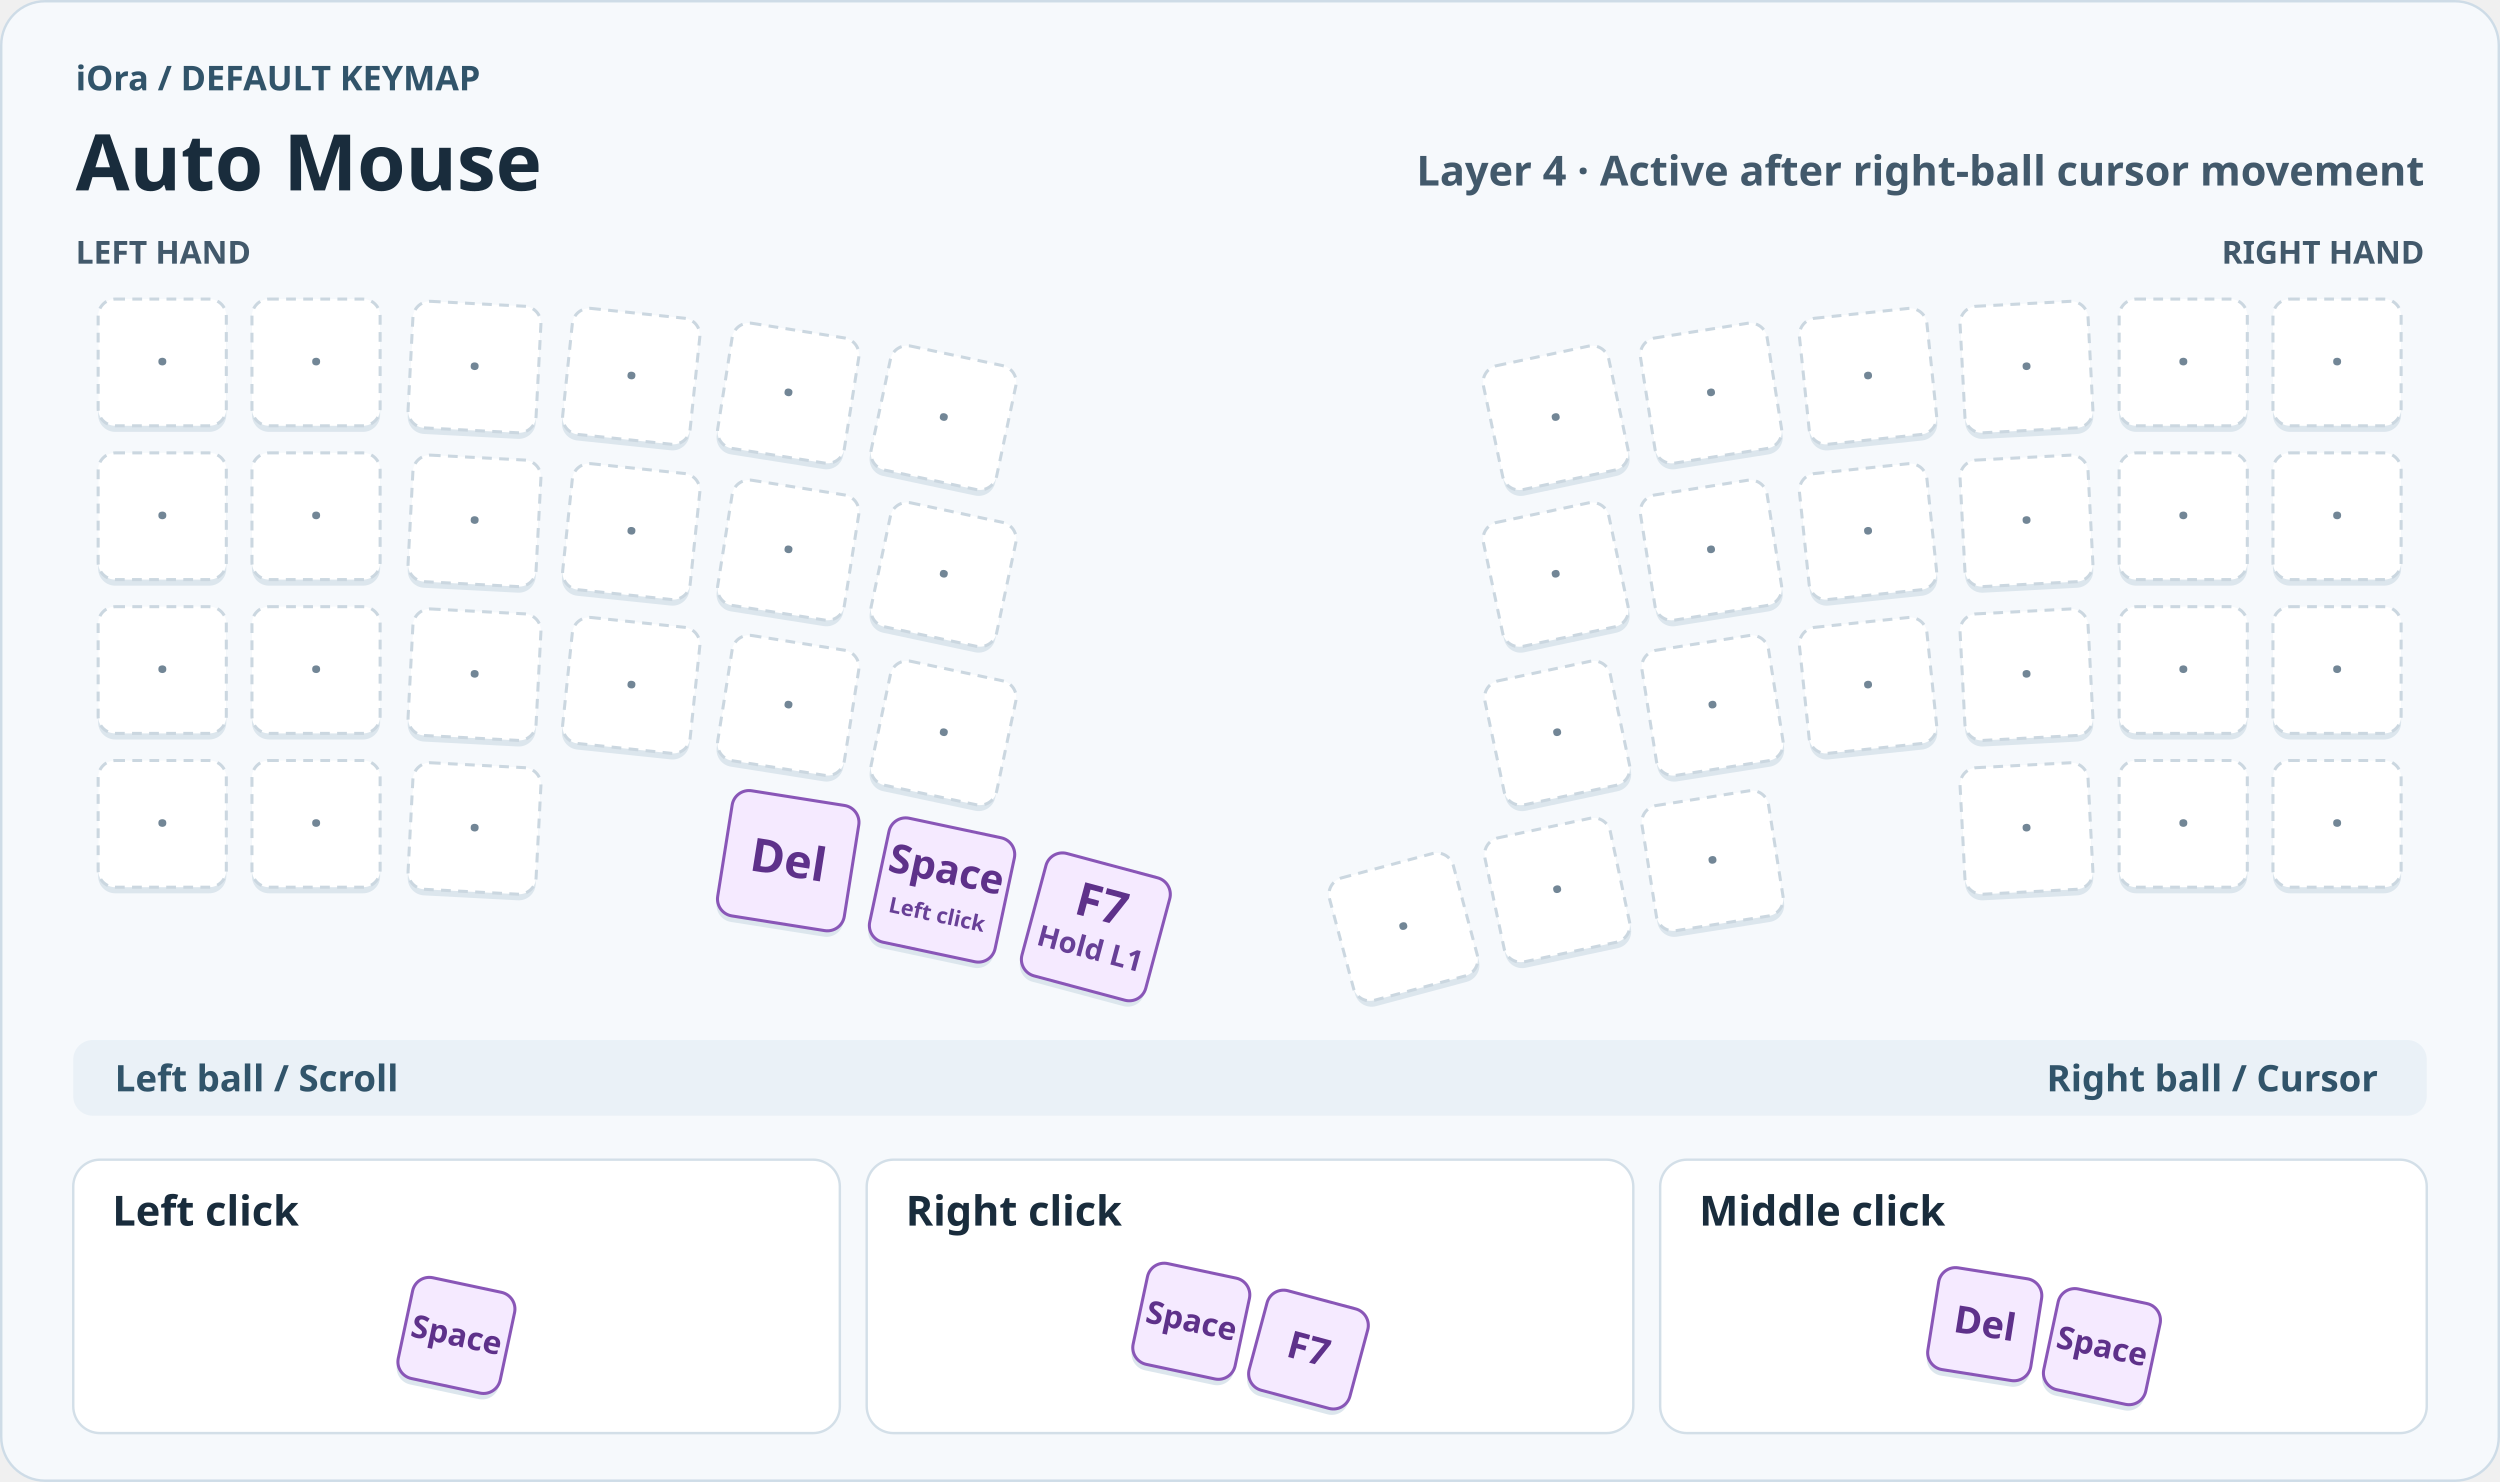
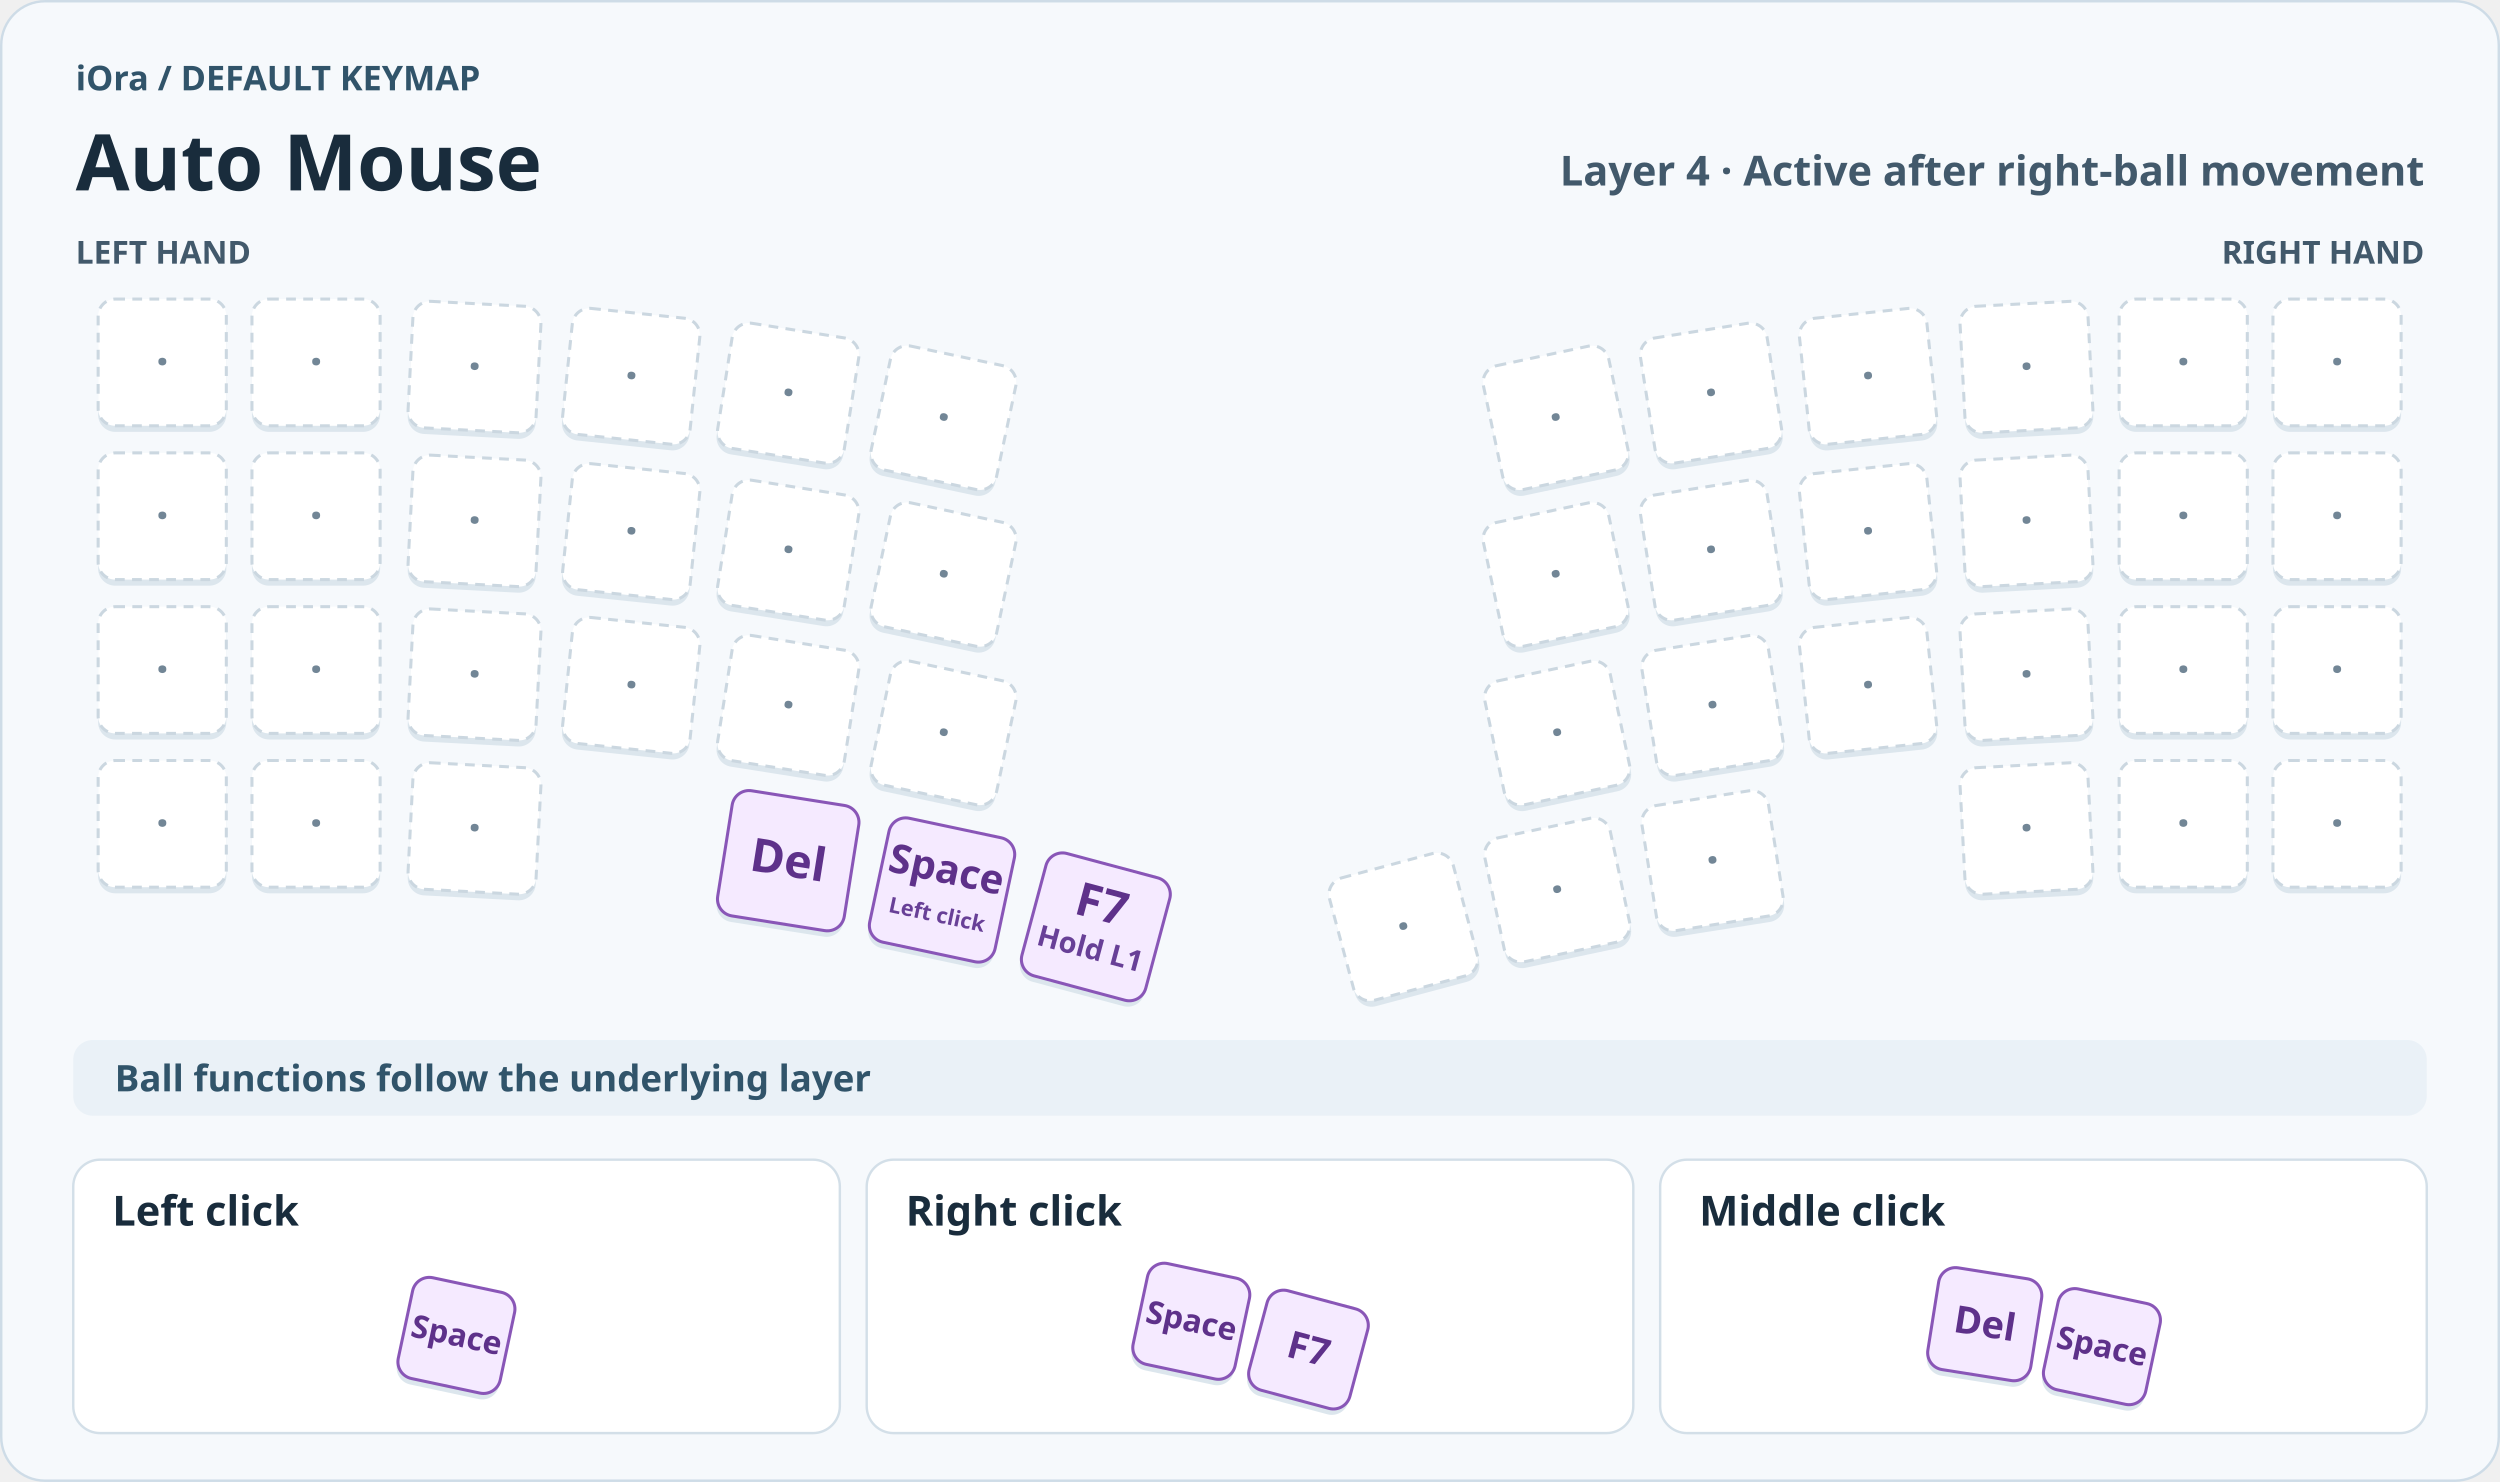
<svg xmlns="http://www.w3.org/2000/svg" width="1024" height="607" viewBox="0 0 1024 607" role="img" aria-label="Auto Mouse">
  <g font-family="Segoe UI, Yu Gothic, Noto Sans, sans-serif">
    <rect x="0.5" y="0.5" width="1023.0" height="606.0" rx="18" fill="#f6f9fc" stroke="#cedce7" stroke-width="1" />
    <text x="31.0" y="37.0" font-size="14" font-weight="700" fill="#31546a" text-anchor="start">iOra  /  DEFAULT KEYMAP</text>
    <text x="31.0" y="78.0" font-size="32" font-weight="750" fill="#192c3c" text-anchor="start">Auto Mouse</text>
-     <text x="993.0" y="76.0" font-size="17" font-weight="600" fill="#42596b" text-anchor="end">Layer 4 · Active after right-ball cursor movement</text>
+     <text x="993.0" y="76.0" font-size="17" font-weight="600" fill="#42596b" text-anchor="end">Layer 4 · Active after right-ball movement</text>
    <text x="31.0" y="108.0" font-size="13" font-weight="700" fill="#42596b" text-anchor="start">LEFT HAND</text>
    <text x="993.0" y="108.0" font-size="13" font-weight="700" fill="#42596b" text-anchor="end">RIGHT HAND</text>
    <g transform="translate(66.5 148.5) rotate(0)">
      <rect x="-26.3" y="-23.5" width="52.5" height="51.9" rx="7" fill="#dce6ed" />
      <rect x="-26.3" y="-26.0" width="52.5" height="51.9" rx="7" fill="#ffffff" stroke="#cbd7e0" stroke-width="1.25" stroke-dasharray="4 3" />
      <text x="0.0" y="6.3" font-size="19.0" font-weight="600" fill="#728696" text-anchor="middle">·</text>
    </g>
    <g transform="translate(129.5 148.5) rotate(0)">
      <rect x="-26.3" y="-23.5" width="52.5" height="51.9" rx="7" fill="#dce6ed" />
      <rect x="-26.3" y="-26.0" width="52.5" height="51.9" rx="7" fill="#ffffff" stroke="#cbd7e0" stroke-width="1.25" stroke-dasharray="4 3" />
      <text x="0.0" y="6.3" font-size="19.0" font-weight="600" fill="#728696" text-anchor="middle">·</text>
    </g>
    <g transform="translate(194.4 150.4) rotate(3)">
      <rect x="-26.3" y="-23.5" width="52.5" height="51.9" rx="7" fill="#dce6ed" />
      <rect x="-26.3" y="-26.0" width="52.5" height="51.9" rx="7" fill="#ffffff" stroke="#cbd7e0" stroke-width="1.25" stroke-dasharray="4 3" />
      <text x="0.0" y="6.3" font-size="19.0" font-weight="600" fill="#728696" text-anchor="middle">·</text>
    </g>
    <g transform="translate(258.6 154.2) rotate(6)">
      <rect x="-26.3" y="-23.5" width="52.5" height="51.9" rx="7" fill="#dce6ed" />
      <rect x="-26.3" y="-26.0" width="52.5" height="51.9" rx="7" fill="#ffffff" stroke="#cbd7e0" stroke-width="1.25" stroke-dasharray="4 3" />
      <text x="0.0" y="6.3" font-size="19.0" font-weight="600" fill="#728696" text-anchor="middle">·</text>
    </g>
    <g transform="translate(322.9 161.1) rotate(9)">
      <rect x="-26.3" y="-23.5" width="52.5" height="51.9" rx="7" fill="#dce6ed" />
      <rect x="-26.3" y="-26.0" width="52.5" height="51.9" rx="7" fill="#ffffff" stroke="#cbd7e0" stroke-width="1.25" stroke-dasharray="4 3" />
      <text x="0.0" y="6.3" font-size="19.0" font-weight="600" fill="#728696" text-anchor="middle">·</text>
    </g>
    <g transform="translate(386.5 171.2) rotate(12)">
      <rect x="-26.3" y="-23.5" width="52.5" height="51.9" rx="7" fill="#dce6ed" />
      <rect x="-26.3" y="-26.0" width="52.5" height="51.9" rx="7" fill="#ffffff" stroke="#cbd7e0" stroke-width="1.25" stroke-dasharray="4 3" />
      <text x="0.0" y="6.3" font-size="19.0" font-weight="600" fill="#728696" text-anchor="middle">·</text>
    </g>
    <g transform="translate(637.3 171.2) rotate(-12)">
      <rect x="-26.3" y="-23.5" width="52.5" height="51.9" rx="7" fill="#dce6ed" />
      <rect x="-26.3" y="-26.0" width="52.5" height="51.9" rx="7" fill="#ffffff" stroke="#cbd7e0" stroke-width="1.25" stroke-dasharray="4 3" />
      <text x="0.0" y="6.3" font-size="19.0" font-weight="600" fill="#728696" text-anchor="middle">·</text>
    </g>
    <g transform="translate(700.9 161.1) rotate(-9)">
      <rect x="-26.3" y="-23.5" width="52.5" height="51.9" rx="7" fill="#dce6ed" />
      <rect x="-26.3" y="-26.0" width="52.5" height="51.9" rx="7" fill="#ffffff" stroke="#cbd7e0" stroke-width="1.25" stroke-dasharray="4 3" />
      <text x="0.0" y="6.3" font-size="19.0" font-weight="600" fill="#728696" text-anchor="middle">·</text>
    </g>
    <g transform="translate(765.2 154.2) rotate(-6)">
      <rect x="-26.3" y="-23.5" width="52.5" height="51.9" rx="7" fill="#dce6ed" />
      <rect x="-26.3" y="-26.0" width="52.5" height="51.9" rx="7" fill="#ffffff" stroke="#cbd7e0" stroke-width="1.25" stroke-dasharray="4 3" />
      <text x="0.0" y="6.3" font-size="19.0" font-weight="600" fill="#728696" text-anchor="middle">·</text>
    </g>
    <g transform="translate(830.1 150.4) rotate(-3)">
      <rect x="-26.3" y="-23.5" width="52.5" height="51.9" rx="7" fill="#dce6ed" />
      <rect x="-26.3" y="-26.0" width="52.5" height="51.9" rx="7" fill="#ffffff" stroke="#cbd7e0" stroke-width="1.25" stroke-dasharray="4 3" />
      <text x="0.0" y="6.3" font-size="19.0" font-weight="600" fill="#728696" text-anchor="middle">·</text>
    </g>
    <g transform="translate(894.3 148.5) rotate(0)">
      <rect x="-26.3" y="-23.5" width="52.5" height="51.9" rx="7" fill="#dce6ed" />
      <rect x="-26.3" y="-26.0" width="52.5" height="51.9" rx="7" fill="#ffffff" stroke="#cbd7e0" stroke-width="1.25" stroke-dasharray="4 3" />
      <text x="0.0" y="6.3" font-size="19.0" font-weight="600" fill="#728696" text-anchor="middle">·</text>
    </g>
    <g transform="translate(957.3 148.5) rotate(0)">
      <rect x="-26.3" y="-23.5" width="52.5" height="51.9" rx="7" fill="#dce6ed" />
      <rect x="-26.3" y="-26.0" width="52.5" height="51.9" rx="7" fill="#ffffff" stroke="#cbd7e0" stroke-width="1.25" stroke-dasharray="4 3" />
      <text x="0.0" y="6.3" font-size="19.0" font-weight="600" fill="#728696" text-anchor="middle">·</text>
    </g>
    <g transform="translate(66.5 211.5) rotate(0)">
      <rect x="-26.3" y="-23.5" width="52.5" height="51.9" rx="7" fill="#dce6ed" />
      <rect x="-26.3" y="-26.0" width="52.5" height="51.9" rx="7" fill="#ffffff" stroke="#cbd7e0" stroke-width="1.25" stroke-dasharray="4 3" />
      <text x="0.0" y="6.3" font-size="19.0" font-weight="600" fill="#728696" text-anchor="middle">·</text>
    </g>
    <g transform="translate(129.5 211.5) rotate(0)">
      <rect x="-26.3" y="-23.5" width="52.5" height="51.9" rx="7" fill="#dce6ed" />
      <rect x="-26.3" y="-26.0" width="52.5" height="51.9" rx="7" fill="#ffffff" stroke="#cbd7e0" stroke-width="1.25" stroke-dasharray="4 3" />
      <text x="0.0" y="6.3" font-size="19.0" font-weight="600" fill="#728696" text-anchor="middle">·</text>
    </g>
    <g transform="translate(194.4 213.4) rotate(3)">
      <rect x="-26.3" y="-23.5" width="52.5" height="51.9" rx="7" fill="#dce6ed" />
      <rect x="-26.3" y="-26.0" width="52.5" height="51.9" rx="7" fill="#ffffff" stroke="#cbd7e0" stroke-width="1.25" stroke-dasharray="4 3" />
      <text x="0.0" y="6.3" font-size="19.0" font-weight="600" fill="#728696" text-anchor="middle">·</text>
    </g>
    <g transform="translate(258.6 217.8) rotate(6)">
      <rect x="-26.3" y="-23.5" width="52.5" height="51.9" rx="7" fill="#dce6ed" />
      <rect x="-26.3" y="-26.0" width="52.5" height="51.9" rx="7" fill="#ffffff" stroke="#cbd7e0" stroke-width="1.25" stroke-dasharray="4 3" />
      <text x="0.0" y="6.3" font-size="19.0" font-weight="600" fill="#728696" text-anchor="middle">·</text>
    </g>
    <g transform="translate(322.9 225.4) rotate(9)">
      <rect x="-26.3" y="-23.5" width="52.5" height="51.9" rx="7" fill="#dce6ed" />
      <rect x="-26.3" y="-26.0" width="52.5" height="51.9" rx="7" fill="#ffffff" stroke="#cbd7e0" stroke-width="1.25" stroke-dasharray="4 3" />
      <text x="0.0" y="6.3" font-size="19.0" font-weight="600" fill="#728696" text-anchor="middle">·</text>
    </g>
    <g transform="translate(386.5 235.4) rotate(12)">
      <rect x="-26.3" y="-23.5" width="52.5" height="51.9" rx="7" fill="#dce6ed" />
      <rect x="-26.3" y="-26.0" width="52.5" height="51.9" rx="7" fill="#ffffff" stroke="#cbd7e0" stroke-width="1.25" stroke-dasharray="4 3" />
      <text x="0.0" y="6.3" font-size="19.0" font-weight="600" fill="#728696" text-anchor="middle">·</text>
    </g>
    <g transform="translate(637.3 235.4) rotate(-12)">
      <rect x="-26.3" y="-23.5" width="52.5" height="51.9" rx="7" fill="#dce6ed" />
      <rect x="-26.3" y="-26.0" width="52.5" height="51.9" rx="7" fill="#ffffff" stroke="#cbd7e0" stroke-width="1.25" stroke-dasharray="4 3" />
      <text x="0.0" y="6.3" font-size="19.0" font-weight="600" fill="#728696" text-anchor="middle">·</text>
    </g>
    <g transform="translate(700.9 225.4) rotate(-9)">
      <rect x="-26.3" y="-23.5" width="52.5" height="51.9" rx="7" fill="#dce6ed" />
      <rect x="-26.3" y="-26.0" width="52.5" height="51.9" rx="7" fill="#ffffff" stroke="#cbd7e0" stroke-width="1.25" stroke-dasharray="4 3" />
      <text x="0.0" y="6.3" font-size="19.0" font-weight="600" fill="#728696" text-anchor="middle">·</text>
    </g>
    <g transform="translate(765.2 217.8) rotate(-6)">
      <rect x="-26.3" y="-23.5" width="52.5" height="51.9" rx="7" fill="#dce6ed" />
      <rect x="-26.3" y="-26.0" width="52.5" height="51.9" rx="7" fill="#ffffff" stroke="#cbd7e0" stroke-width="1.25" stroke-dasharray="4 3" />
      <text x="0.0" y="6.3" font-size="19.0" font-weight="600" fill="#728696" text-anchor="middle">·</text>
    </g>
    <g transform="translate(830.1 213.4) rotate(-3)">
      <rect x="-26.3" y="-23.5" width="52.5" height="51.9" rx="7" fill="#dce6ed" />
      <rect x="-26.3" y="-26.0" width="52.5" height="51.9" rx="7" fill="#ffffff" stroke="#cbd7e0" stroke-width="1.25" stroke-dasharray="4 3" />
      <text x="0.0" y="6.3" font-size="19.0" font-weight="600" fill="#728696" text-anchor="middle">·</text>
    </g>
    <g transform="translate(894.3 211.5) rotate(0)">
      <rect x="-26.3" y="-23.5" width="52.5" height="51.9" rx="7" fill="#dce6ed" />
      <rect x="-26.3" y="-26.0" width="52.5" height="51.9" rx="7" fill="#ffffff" stroke="#cbd7e0" stroke-width="1.25" stroke-dasharray="4 3" />
      <text x="0.0" y="6.3" font-size="19.0" font-weight="600" fill="#728696" text-anchor="middle">·</text>
    </g>
    <g transform="translate(957.3 211.5) rotate(0)">
      <rect x="-26.3" y="-23.5" width="52.5" height="51.9" rx="7" fill="#dce6ed" />
      <rect x="-26.3" y="-26.0" width="52.5" height="51.9" rx="7" fill="#ffffff" stroke="#cbd7e0" stroke-width="1.25" stroke-dasharray="4 3" />
      <text x="0.0" y="6.3" font-size="19.0" font-weight="600" fill="#728696" text-anchor="middle">·</text>
    </g>
    <g transform="translate(66.5 274.5) rotate(0)">
      <rect x="-26.3" y="-23.5" width="52.5" height="51.9" rx="7" fill="#dce6ed" />
      <rect x="-26.3" y="-26.0" width="52.5" height="51.9" rx="7" fill="#ffffff" stroke="#cbd7e0" stroke-width="1.25" stroke-dasharray="4 3" />
      <text x="0.0" y="6.3" font-size="19.0" font-weight="600" fill="#728696" text-anchor="middle">·</text>
    </g>
    <g transform="translate(129.5 274.5) rotate(0)">
      <rect x="-26.3" y="-23.5" width="52.5" height="51.9" rx="7" fill="#dce6ed" />
      <rect x="-26.3" y="-26.0" width="52.5" height="51.9" rx="7" fill="#ffffff" stroke="#cbd7e0" stroke-width="1.25" stroke-dasharray="4 3" />
      <text x="0.0" y="6.3" font-size="19.0" font-weight="600" fill="#728696" text-anchor="middle">·</text>
    </g>
    <g transform="translate(194.4 276.4) rotate(3)">
      <rect x="-26.3" y="-23.5" width="52.5" height="51.9" rx="7" fill="#dce6ed" />
      <rect x="-26.3" y="-26.0" width="52.5" height="51.9" rx="7" fill="#ffffff" stroke="#cbd7e0" stroke-width="1.25" stroke-dasharray="4 3" />
      <text x="0.0" y="6.3" font-size="19.0" font-weight="600" fill="#728696" text-anchor="middle">·</text>
    </g>
    <g transform="translate(258.6 280.8) rotate(6)">
      <rect x="-26.3" y="-23.5" width="52.5" height="51.9" rx="7" fill="#dce6ed" />
      <rect x="-26.3" y="-26.0" width="52.5" height="51.9" rx="7" fill="#ffffff" stroke="#cbd7e0" stroke-width="1.25" stroke-dasharray="4 3" />
      <text x="0.0" y="6.3" font-size="19.0" font-weight="600" fill="#728696" text-anchor="middle">·</text>
    </g>
    <g transform="translate(322.9 289.0) rotate(9)">
      <rect x="-26.3" y="-23.5" width="52.5" height="51.9" rx="7" fill="#dce6ed" />
      <rect x="-26.3" y="-26.0" width="52.5" height="51.9" rx="7" fill="#ffffff" stroke="#cbd7e0" stroke-width="1.25" stroke-dasharray="4 3" />
      <text x="0.0" y="6.3" font-size="19.0" font-weight="600" fill="#728696" text-anchor="middle">·</text>
    </g>
    <g transform="translate(386.5 300.3) rotate(12)">
      <rect x="-26.3" y="-23.5" width="52.5" height="51.9" rx="7" fill="#dce6ed" />
      <rect x="-26.3" y="-26.0" width="52.5" height="51.9" rx="7" fill="#ffffff" stroke="#cbd7e0" stroke-width="1.25" stroke-dasharray="4 3" />
      <text x="0.0" y="6.3" font-size="19.0" font-weight="600" fill="#728696" text-anchor="middle">·</text>
    </g>
    <g transform="translate(637.9 300.3) rotate(-12)">
      <rect x="-26.3" y="-23.5" width="52.5" height="51.9" rx="7" fill="#dce6ed" />
      <rect x="-26.3" y="-26.0" width="52.5" height="51.9" rx="7" fill="#ffffff" stroke="#cbd7e0" stroke-width="1.25" stroke-dasharray="4 3" />
      <text x="0.0" y="6.3" font-size="19.0" font-weight="600" fill="#728696" text-anchor="middle">·</text>
    </g>
    <g transform="translate(701.5 289.0) rotate(-9)">
      <rect x="-26.3" y="-23.5" width="52.5" height="51.9" rx="7" fill="#dce6ed" />
      <rect x="-26.3" y="-26.0" width="52.5" height="51.9" rx="7" fill="#ffffff" stroke="#cbd7e0" stroke-width="1.25" stroke-dasharray="4 3" />
      <text x="0.0" y="6.3" font-size="19.0" font-weight="600" fill="#728696" text-anchor="middle">·</text>
    </g>
    <g transform="translate(765.2 280.8) rotate(-6)">
      <rect x="-26.3" y="-23.5" width="52.5" height="51.9" rx="7" fill="#dce6ed" />
      <rect x="-26.3" y="-26.0" width="52.5" height="51.9" rx="7" fill="#ffffff" stroke="#cbd7e0" stroke-width="1.25" stroke-dasharray="4 3" />
      <text x="0.0" y="6.3" font-size="19.0" font-weight="600" fill="#728696" text-anchor="middle">·</text>
    </g>
    <g transform="translate(830.1 276.4) rotate(-3)">
      <rect x="-26.3" y="-23.5" width="52.5" height="51.9" rx="7" fill="#dce6ed" />
      <rect x="-26.3" y="-26.0" width="52.5" height="51.9" rx="7" fill="#ffffff" stroke="#cbd7e0" stroke-width="1.25" stroke-dasharray="4 3" />
      <text x="0.0" y="6.3" font-size="19.0" font-weight="600" fill="#728696" text-anchor="middle">·</text>
    </g>
    <g transform="translate(894.3 274.5) rotate(0)">
      <rect x="-26.3" y="-23.5" width="52.5" height="51.9" rx="7" fill="#dce6ed" />
      <rect x="-26.3" y="-26.0" width="52.5" height="51.9" rx="7" fill="#ffffff" stroke="#cbd7e0" stroke-width="1.25" stroke-dasharray="4 3" />
      <text x="0.0" y="6.3" font-size="19.0" font-weight="600" fill="#728696" text-anchor="middle">·</text>
    </g>
    <g transform="translate(957.3 274.5) rotate(0)">
      <rect x="-26.3" y="-23.5" width="52.5" height="51.9" rx="7" fill="#dce6ed" />
      <rect x="-26.3" y="-26.0" width="52.5" height="51.9" rx="7" fill="#ffffff" stroke="#cbd7e0" stroke-width="1.25" stroke-dasharray="4 3" />
      <text x="0.0" y="6.3" font-size="19.0" font-weight="600" fill="#728696" text-anchor="middle">·</text>
    </g>
    <g transform="translate(66.5 337.5) rotate(0)">
      <rect x="-26.3" y="-23.5" width="52.5" height="51.9" rx="7" fill="#dce6ed" />
      <rect x="-26.3" y="-26.0" width="52.5" height="51.9" rx="7" fill="#ffffff" stroke="#cbd7e0" stroke-width="1.25" stroke-dasharray="4 3" />
      <text x="0.0" y="6.3" font-size="19.0" font-weight="600" fill="#728696" text-anchor="middle">·</text>
    </g>
    <g transform="translate(129.5 337.5) rotate(0)">
      <rect x="-26.3" y="-23.5" width="52.5" height="51.9" rx="7" fill="#dce6ed" />
      <rect x="-26.3" y="-26.0" width="52.5" height="51.9" rx="7" fill="#ffffff" stroke="#cbd7e0" stroke-width="1.25" stroke-dasharray="4 3" />
      <text x="0.0" y="6.3" font-size="19.0" font-weight="600" fill="#728696" text-anchor="middle">·</text>
    </g>
    <g transform="translate(194.4 339.4) rotate(3)">
      <rect x="-26.3" y="-23.5" width="52.5" height="51.9" rx="7" fill="#dce6ed" />
      <rect x="-26.3" y="-26.0" width="52.5" height="51.9" rx="7" fill="#ffffff" stroke="#cbd7e0" stroke-width="1.25" stroke-dasharray="4 3" />
      <text x="0.0" y="6.3" font-size="19.0" font-weight="600" fill="#728696" text-anchor="middle">·</text>
    </g>
    <g transform="translate(322.9 352.6) rotate(9)">
      <rect x="-26.3" y="-23.5" width="52.5" height="51.9" rx="7" fill="#dce6ed" />
      <rect x="-26.3" y="-26.0" width="52.5" height="51.9" rx="7" fill="#f5eaff" stroke="#8956b7" stroke-width="1.25" />
      <text x="0.0" y="6.3" font-size="19.0" font-weight="600" fill="#5e318a" text-anchor="middle">Del</text>
    </g>
    <g transform="translate(385.9 364.6) rotate(12)">
      <rect x="-26.3" y="-23.5" width="52.5" height="51.9" rx="7" fill="#dce6ed" />
      <rect x="-26.3" y="-26.0" width="52.5" height="51.9" rx="7" fill="#f5eaff" stroke="#8956b7" stroke-width="1.25" />
      <text x="0.0" y="-3.0" font-size="16.5" font-weight="600" fill="#5e318a" text-anchor="middle">Space</text>
      <text x="0.0" y="13.3" font-size="8.9" font-weight="600" fill="#684097" text-anchor="middle">Left click</text>
    </g>
    <g transform="translate(448.9 379.7) rotate(15)">
      <rect x="-26.3" y="-23.5" width="52.5" height="51.9" rx="7" fill="#dce6ed" />
      <rect x="-26.3" y="-26.0" width="52.5" height="51.9" rx="7" fill="#f5eaff" stroke="#8956b7" stroke-width="1.25" />
      <text x="0.0" y="-3.0" font-size="19.0" font-weight="600" fill="#5e318a" text-anchor="middle">F7</text>
      <text x="0.0" y="13.3" font-size="11.9" font-weight="600" fill="#684097" text-anchor="middle">Hold L1</text>
    </g>
    <g transform="translate(574.9 379.7) rotate(-15)">
      <rect x="-26.3" y="-23.5" width="52.5" height="51.9" rx="7" fill="#dce6ed" />
      <rect x="-26.3" y="-26.0" width="52.5" height="51.9" rx="7" fill="#ffffff" stroke="#cbd7e0" stroke-width="1.25" stroke-dasharray="4 3" />
      <text x="0.0" y="6.3" font-size="19.0" font-weight="600" fill="#728696" text-anchor="middle">·</text>
    </g>
    <g transform="translate(637.9 364.6) rotate(-12)">
      <rect x="-26.3" y="-23.5" width="52.5" height="51.9" rx="7" fill="#dce6ed" />
      <rect x="-26.3" y="-26.0" width="52.5" height="51.9" rx="7" fill="#ffffff" stroke="#cbd7e0" stroke-width="1.25" stroke-dasharray="4 3" />
      <text x="0.0" y="6.3" font-size="19.0" font-weight="600" fill="#728696" text-anchor="middle">·</text>
    </g>
    <g transform="translate(701.5 352.6) rotate(-9)">
      <rect x="-26.3" y="-23.5" width="52.5" height="51.9" rx="7" fill="#dce6ed" />
      <rect x="-26.3" y="-26.0" width="52.5" height="51.9" rx="7" fill="#ffffff" stroke="#cbd7e0" stroke-width="1.25" stroke-dasharray="4 3" />
      <text x="0.0" y="6.3" font-size="19.0" font-weight="600" fill="#728696" text-anchor="middle">·</text>
    </g>
    <g transform="translate(830.1 339.4) rotate(-3)">
      <rect x="-26.3" y="-23.5" width="52.5" height="51.9" rx="7" fill="#dce6ed" />
      <rect x="-26.3" y="-26.0" width="52.5" height="51.9" rx="7" fill="#ffffff" stroke="#cbd7e0" stroke-width="1.25" stroke-dasharray="4 3" />
      <text x="0.0" y="6.3" font-size="19.0" font-weight="600" fill="#728696" text-anchor="middle">·</text>
    </g>
    <g transform="translate(894.3 337.5) rotate(0)">
      <rect x="-26.3" y="-23.5" width="52.5" height="51.9" rx="7" fill="#dce6ed" />
      <rect x="-26.3" y="-26.0" width="52.5" height="51.9" rx="7" fill="#ffffff" stroke="#cbd7e0" stroke-width="1.25" stroke-dasharray="4 3" />
      <text x="0.0" y="6.3" font-size="19.0" font-weight="600" fill="#728696" text-anchor="middle">·</text>
    </g>
    <g transform="translate(957.3 337.5) rotate(0)">
      <rect x="-26.3" y="-23.5" width="52.5" height="51.9" rx="7" fill="#dce6ed" />
      <rect x="-26.3" y="-26.0" width="52.5" height="51.9" rx="7" fill="#ffffff" stroke="#cbd7e0" stroke-width="1.25" stroke-dasharray="4 3" />
      <text x="0.0" y="6.3" font-size="19.0" font-weight="600" fill="#728696" text-anchor="middle">·</text>
    </g>
    <rect x="30.0" y="426.0" width="964.0" height="31.0" rx="8" fill="#eaf1f7" />
-     <text x="47.0" y="447.0" font-size="15" font-weight="600" fill="#31546a" text-anchor="start">Left ball  /  Scroll</text>
-     <text x="974.0" y="447.0" font-size="15" font-weight="600" fill="#31546a" text-anchor="end">Right ball  /  Cursor</text>
+     <text x="47.0" y="447.0" font-size="15" font-weight="600" fill="#31546a" text-anchor="start">Ball functions follow the underlying layer</text>
+     <text x="974.0" y="447.0" font-size="15" font-weight="600" fill="#31546a" text-anchor="end" />
    <rect x="30.0" y="475.0" width="314.0" height="112.0" rx="11" fill="#ffffff" stroke="#d3dfe8" stroke-width="1" />
    <text x="46.0" y="502.0" font-size="17" font-weight="700" fill="#192c3c" text-anchor="start">Left click</text>
    <g transform="translate(187.0 547.0) rotate(12)">
      <rect x="-21.4" y="-18.6" width="42.7" height="42.2" rx="7" fill="#dce6ed" />
      <rect x="-21.4" y="-21.1" width="42.7" height="42.2" rx="7" fill="#f5eaff" stroke="#8956b7" stroke-width="1.25" />
      <text x="0.0" y="4.3" font-size="13.0" font-weight="600" fill="#5e318a" text-anchor="middle">Space</text>
    </g>
    <rect x="355.0" y="475.0" width="314.0" height="112.0" rx="11" fill="#ffffff" stroke="#d3dfe8" stroke-width="1" />
    <text x="371.0" y="502.0" font-size="17" font-weight="700" fill="#192c3c" text-anchor="start">Right click</text>
    <g transform="translate(488.0 541.2) rotate(12)">
      <rect x="-21.4" y="-18.6" width="42.7" height="42.2" rx="7" fill="#dce6ed" />
      <rect x="-21.4" y="-21.1" width="42.7" height="42.2" rx="7" fill="#f5eaff" stroke="#8956b7" stroke-width="1.25" />
      <text x="0.0" y="4.3" font-size="13.0" font-weight="600" fill="#5e318a" text-anchor="middle">Space</text>
    </g>
    <g transform="translate(536.0 552.8) rotate(15)">
      <rect x="-21.4" y="-18.6" width="42.7" height="42.2" rx="7" fill="#dce6ed" />
      <rect x="-21.4" y="-21.1" width="42.7" height="42.2" rx="7" fill="#f5eaff" stroke="#8956b7" stroke-width="1.25" />
      <text x="0.0" y="5.1" font-size="15.5" font-weight="600" fill="#5e318a" text-anchor="middle">F7</text>
    </g>
    <rect x="680.0" y="475.0" width="314.0" height="112.0" rx="11" fill="#ffffff" stroke="#d3dfe8" stroke-width="1" />
    <text x="696.0" y="502.0" font-size="17" font-weight="700" fill="#192c3c" text-anchor="start">Middle click</text>
    <g transform="translate(813.0 542.4) rotate(9)">
      <rect x="-21.4" y="-18.6" width="42.7" height="42.2" rx="7" fill="#dce6ed" />
      <rect x="-21.4" y="-21.1" width="42.7" height="42.2" rx="7" fill="#f5eaff" stroke="#8956b7" stroke-width="1.25" />
      <text x="0.0" y="5.1" font-size="15.5" font-weight="600" fill="#5e318a" text-anchor="middle">Del</text>
    </g>
    <g transform="translate(861.0 551.6) rotate(12)">
      <rect x="-21.4" y="-18.6" width="42.7" height="42.2" rx="7" fill="#dce6ed" />
      <rect x="-21.4" y="-21.1" width="42.7" height="42.2" rx="7" fill="#f5eaff" stroke="#8956b7" stroke-width="1.25" />
      <text x="0.0" y="4.3" font-size="13.0" font-weight="600" fill="#5e318a" text-anchor="middle">Space</text>
    </g>
  </g>
</svg>
